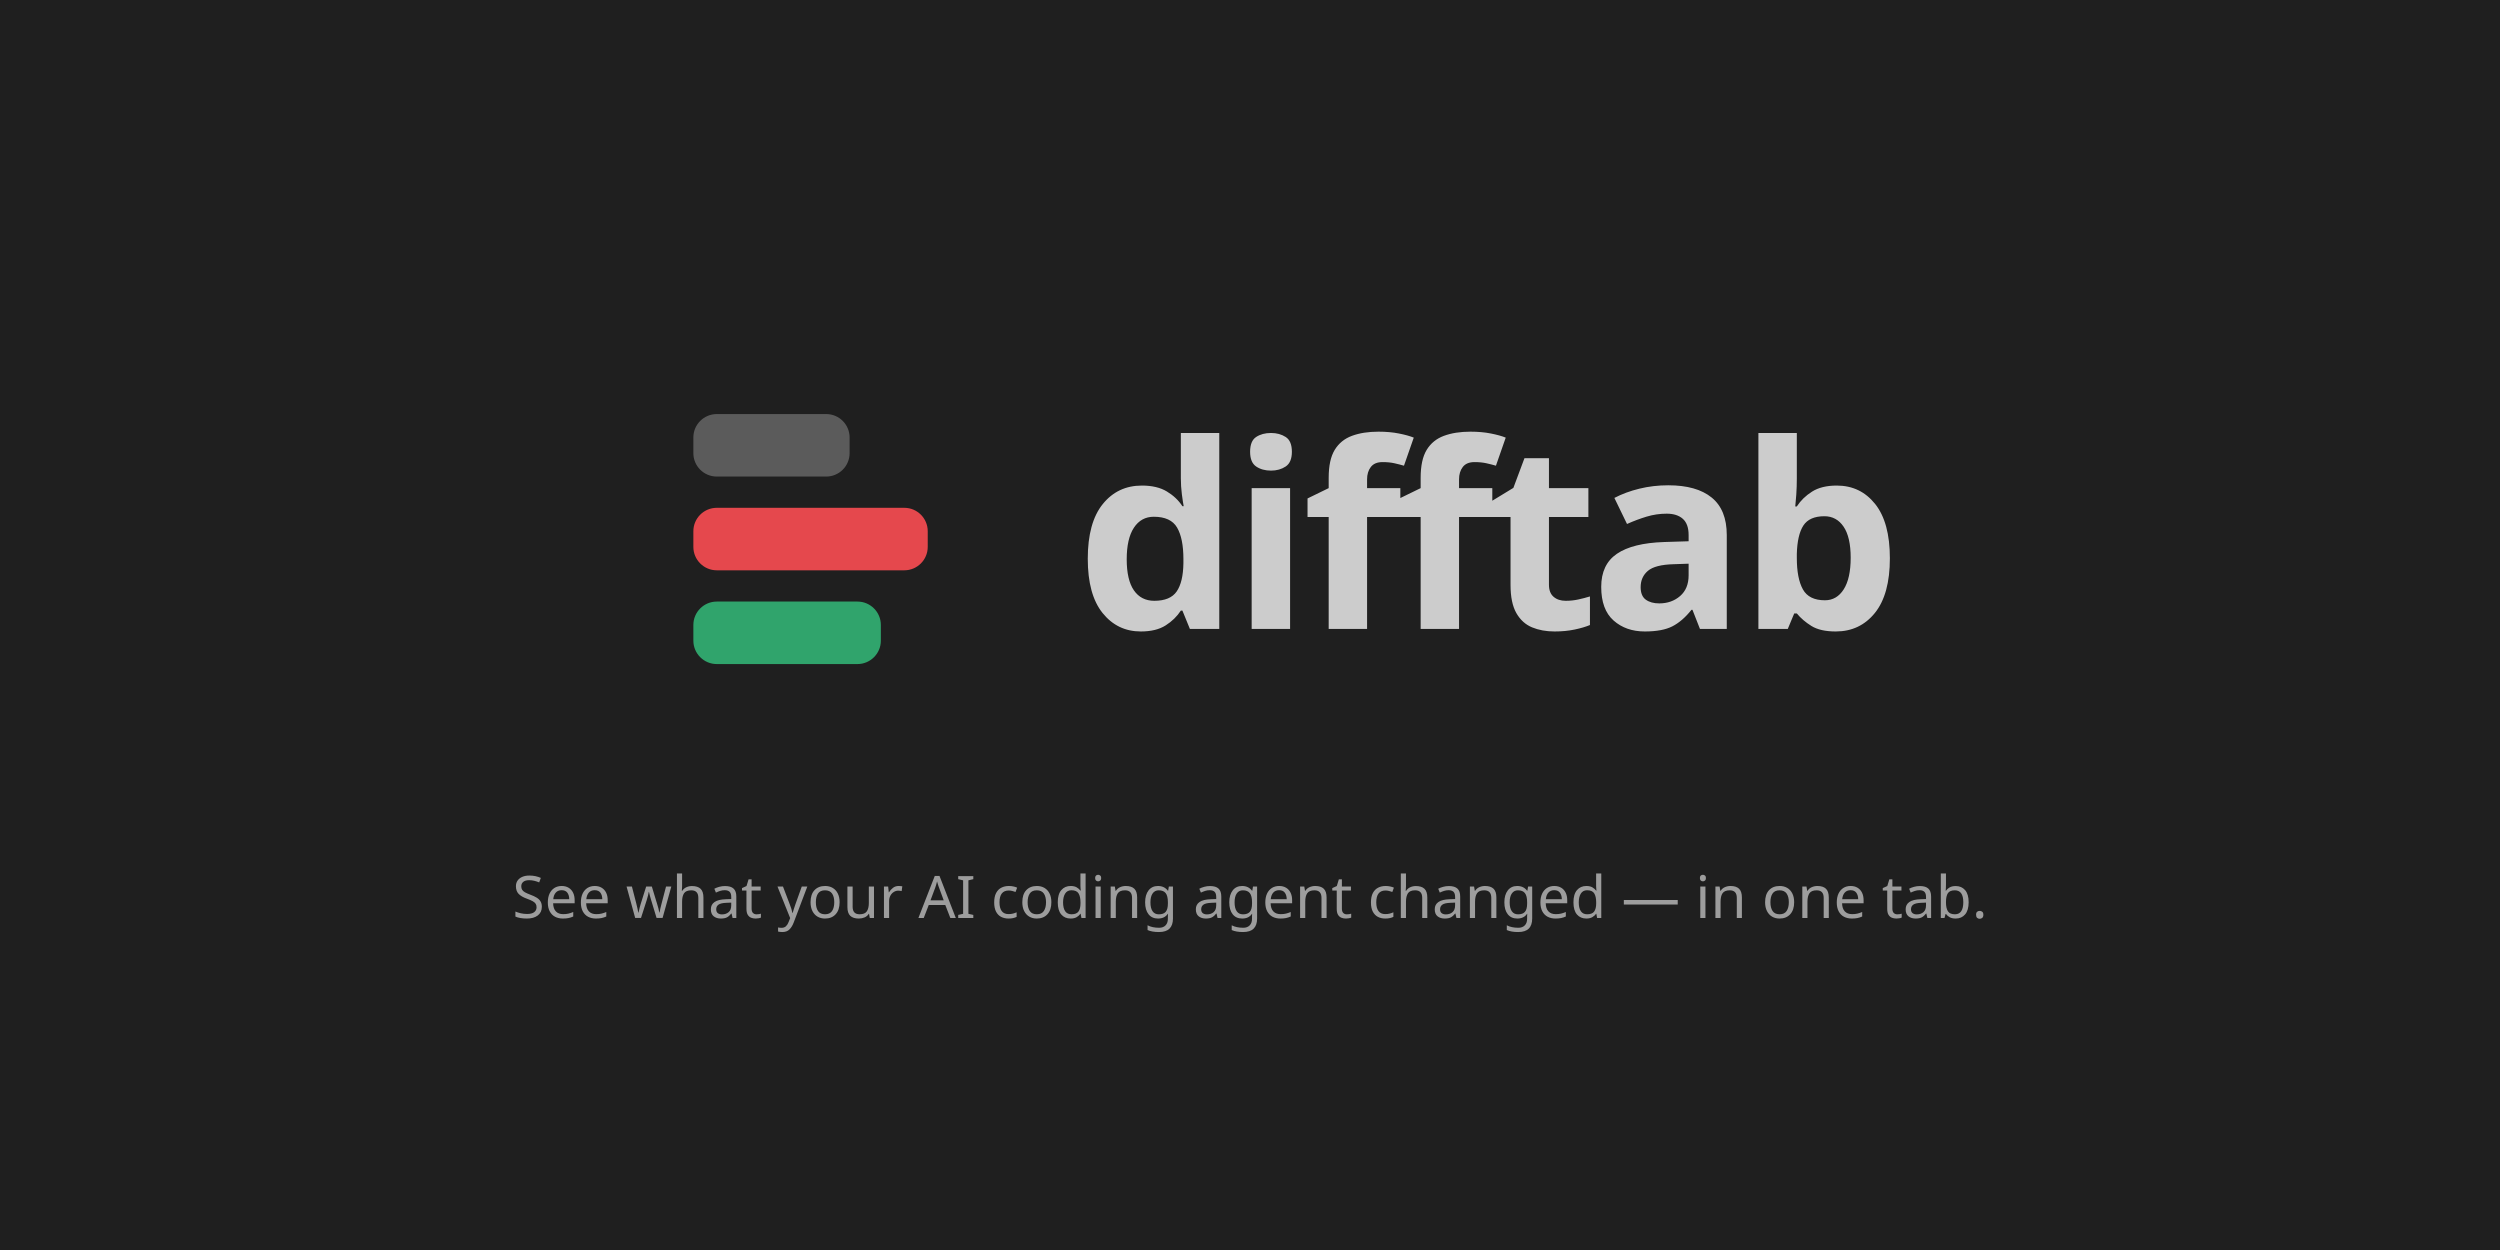
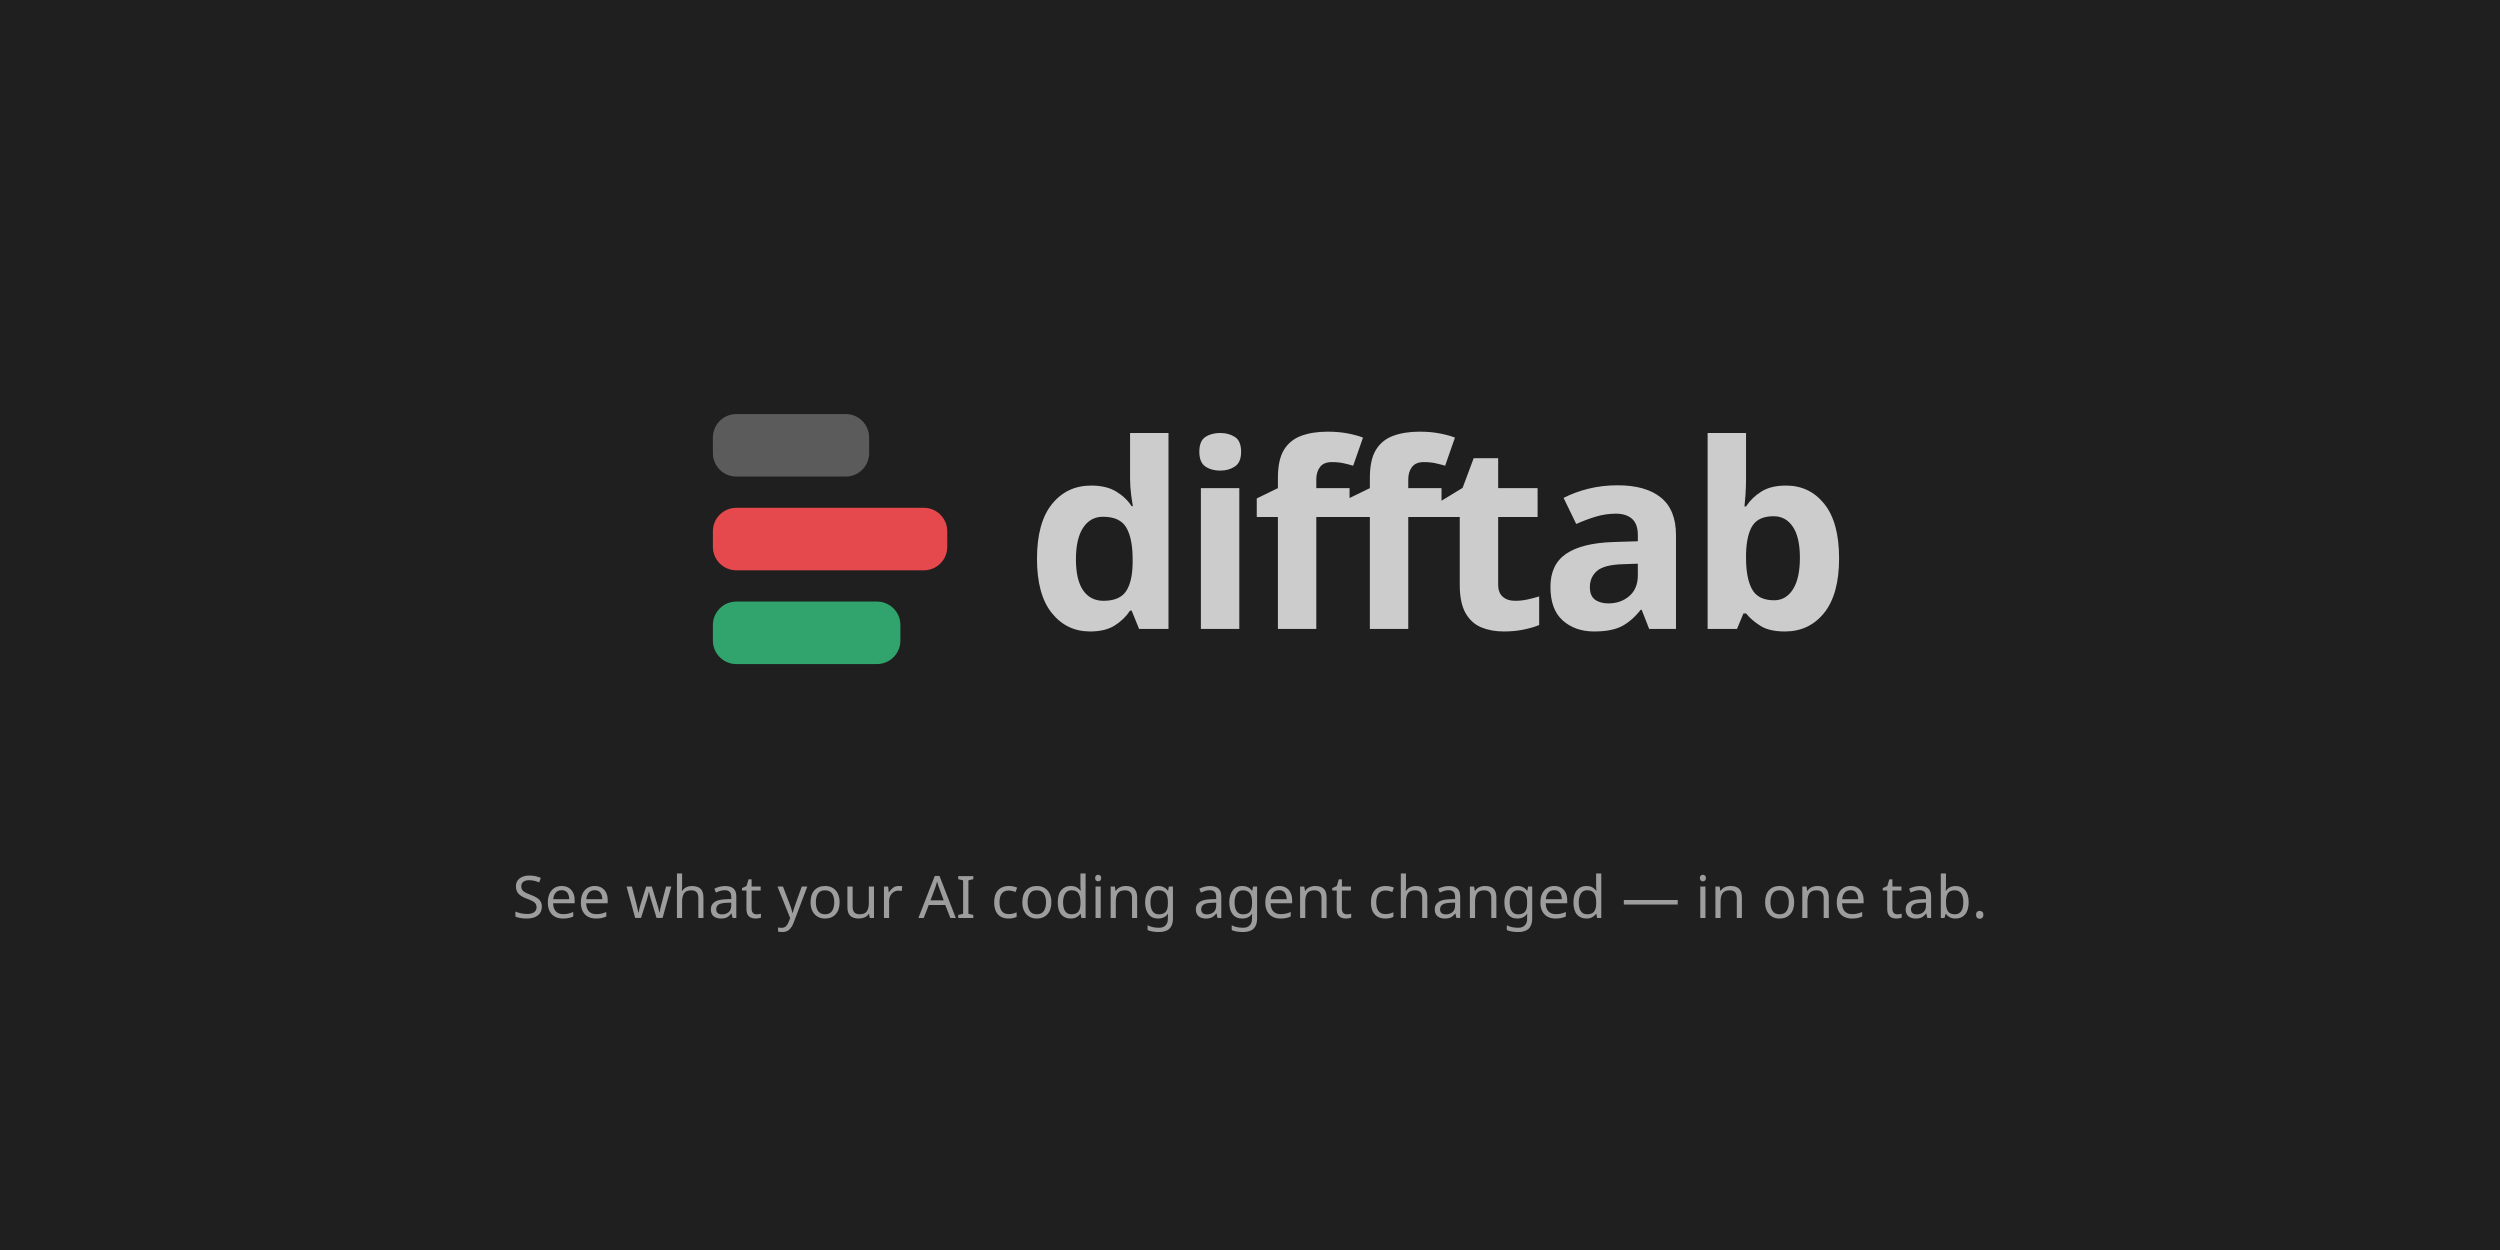
<svg xmlns="http://www.w3.org/2000/svg" viewBox="0 0 1280 640" width="1280" height="640">
  <rect width="1280" height="640" fill="#1f1f1f" />
-   <g transform="translate(319 180) scale(8)" color="#cccccc">
+   <g transform="translate(329 180) scale(8)" color="#cccccc">
    <rect x="4.5" y="4" width="10" height="4" rx="1.5" fill="currentColor" fill-opacity="0.35" stroke="none" />
    <rect x="4.5" y="10" width="15" height="4" rx="1.5" fill="#e5484d" stroke="none" />
    <rect x="4.5" y="16" width="12" height="4" rx="1.5" fill="#30a46c" stroke="none" />
  </g>
-   <text x="551" y="322" fill="#cccccc" font-family="ui-sans-serif, -apple-system, 'Segoe UI', 'Noto Sans', sans-serif" font-weight="700" font-size="132" letter-spacing="-4">difftab</text>
+   <text x="525" y="322" fill="#cccccc" font-family="ui-sans-serif, -apple-system, 'Segoe UI', 'Noto Sans', sans-serif" font-weight="700" font-size="132" letter-spacing="-4">difftab</text>
  <text x="640" y="470" text-anchor="middle" fill="#9d9d9d" font-family="ui-sans-serif, -apple-system, 'Segoe UI', 'Noto Sans', sans-serif" font-size="30">See what your AI coding agent changed — in one tab.</text>
</svg>
